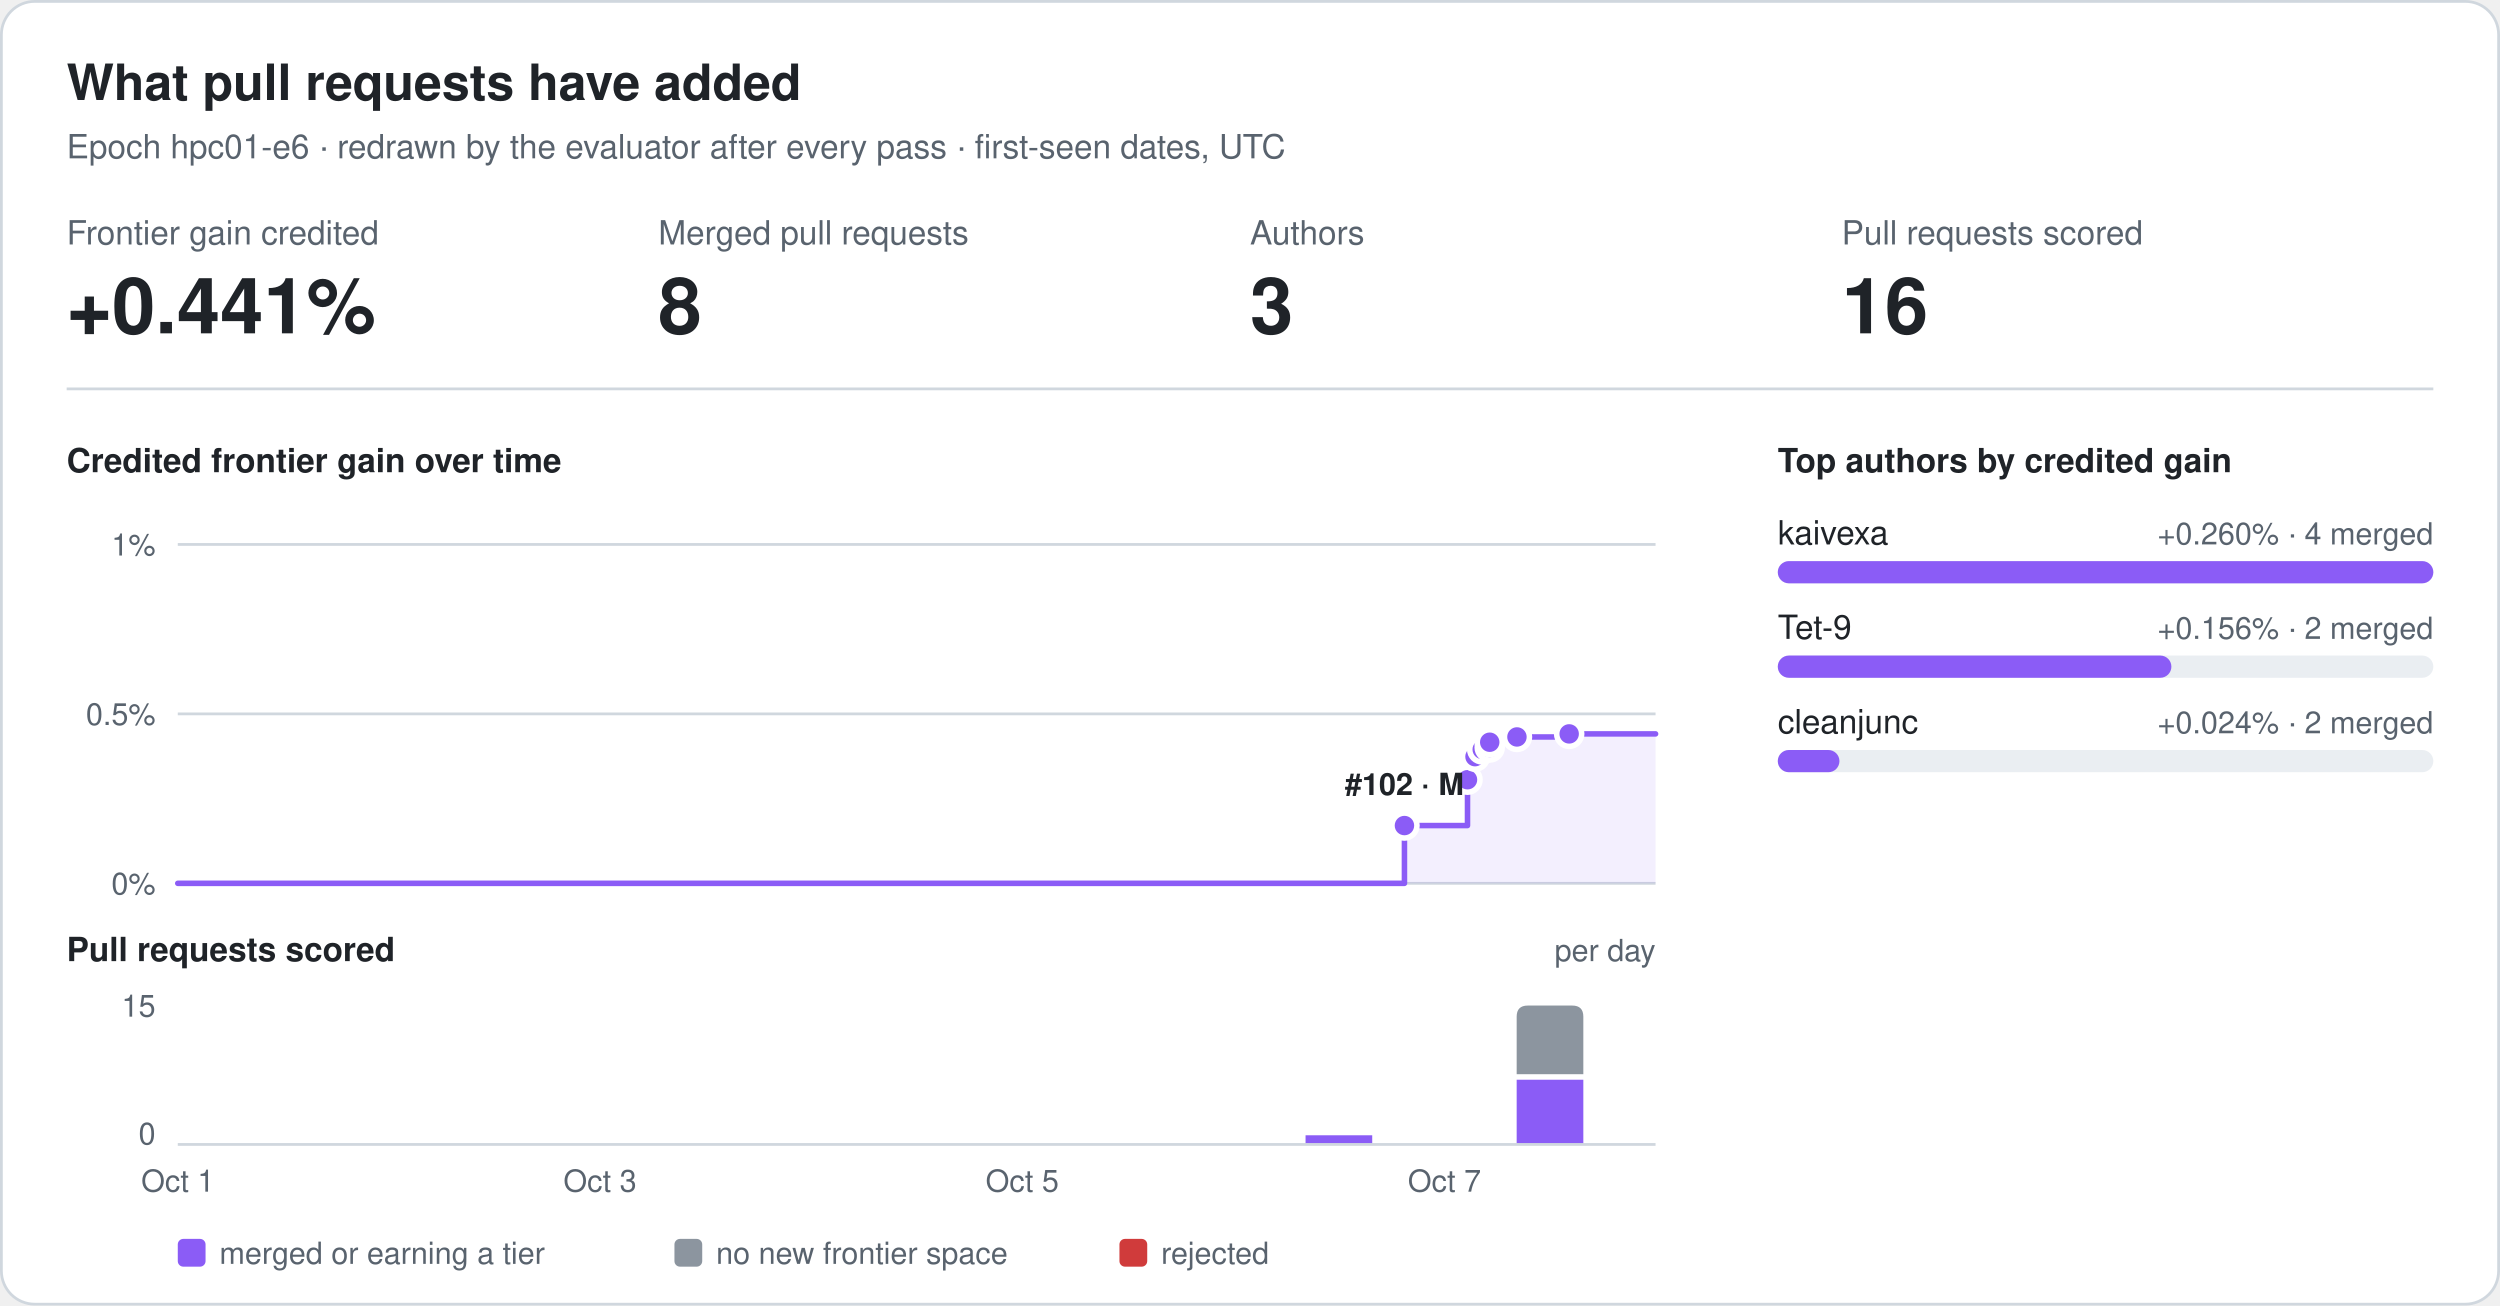
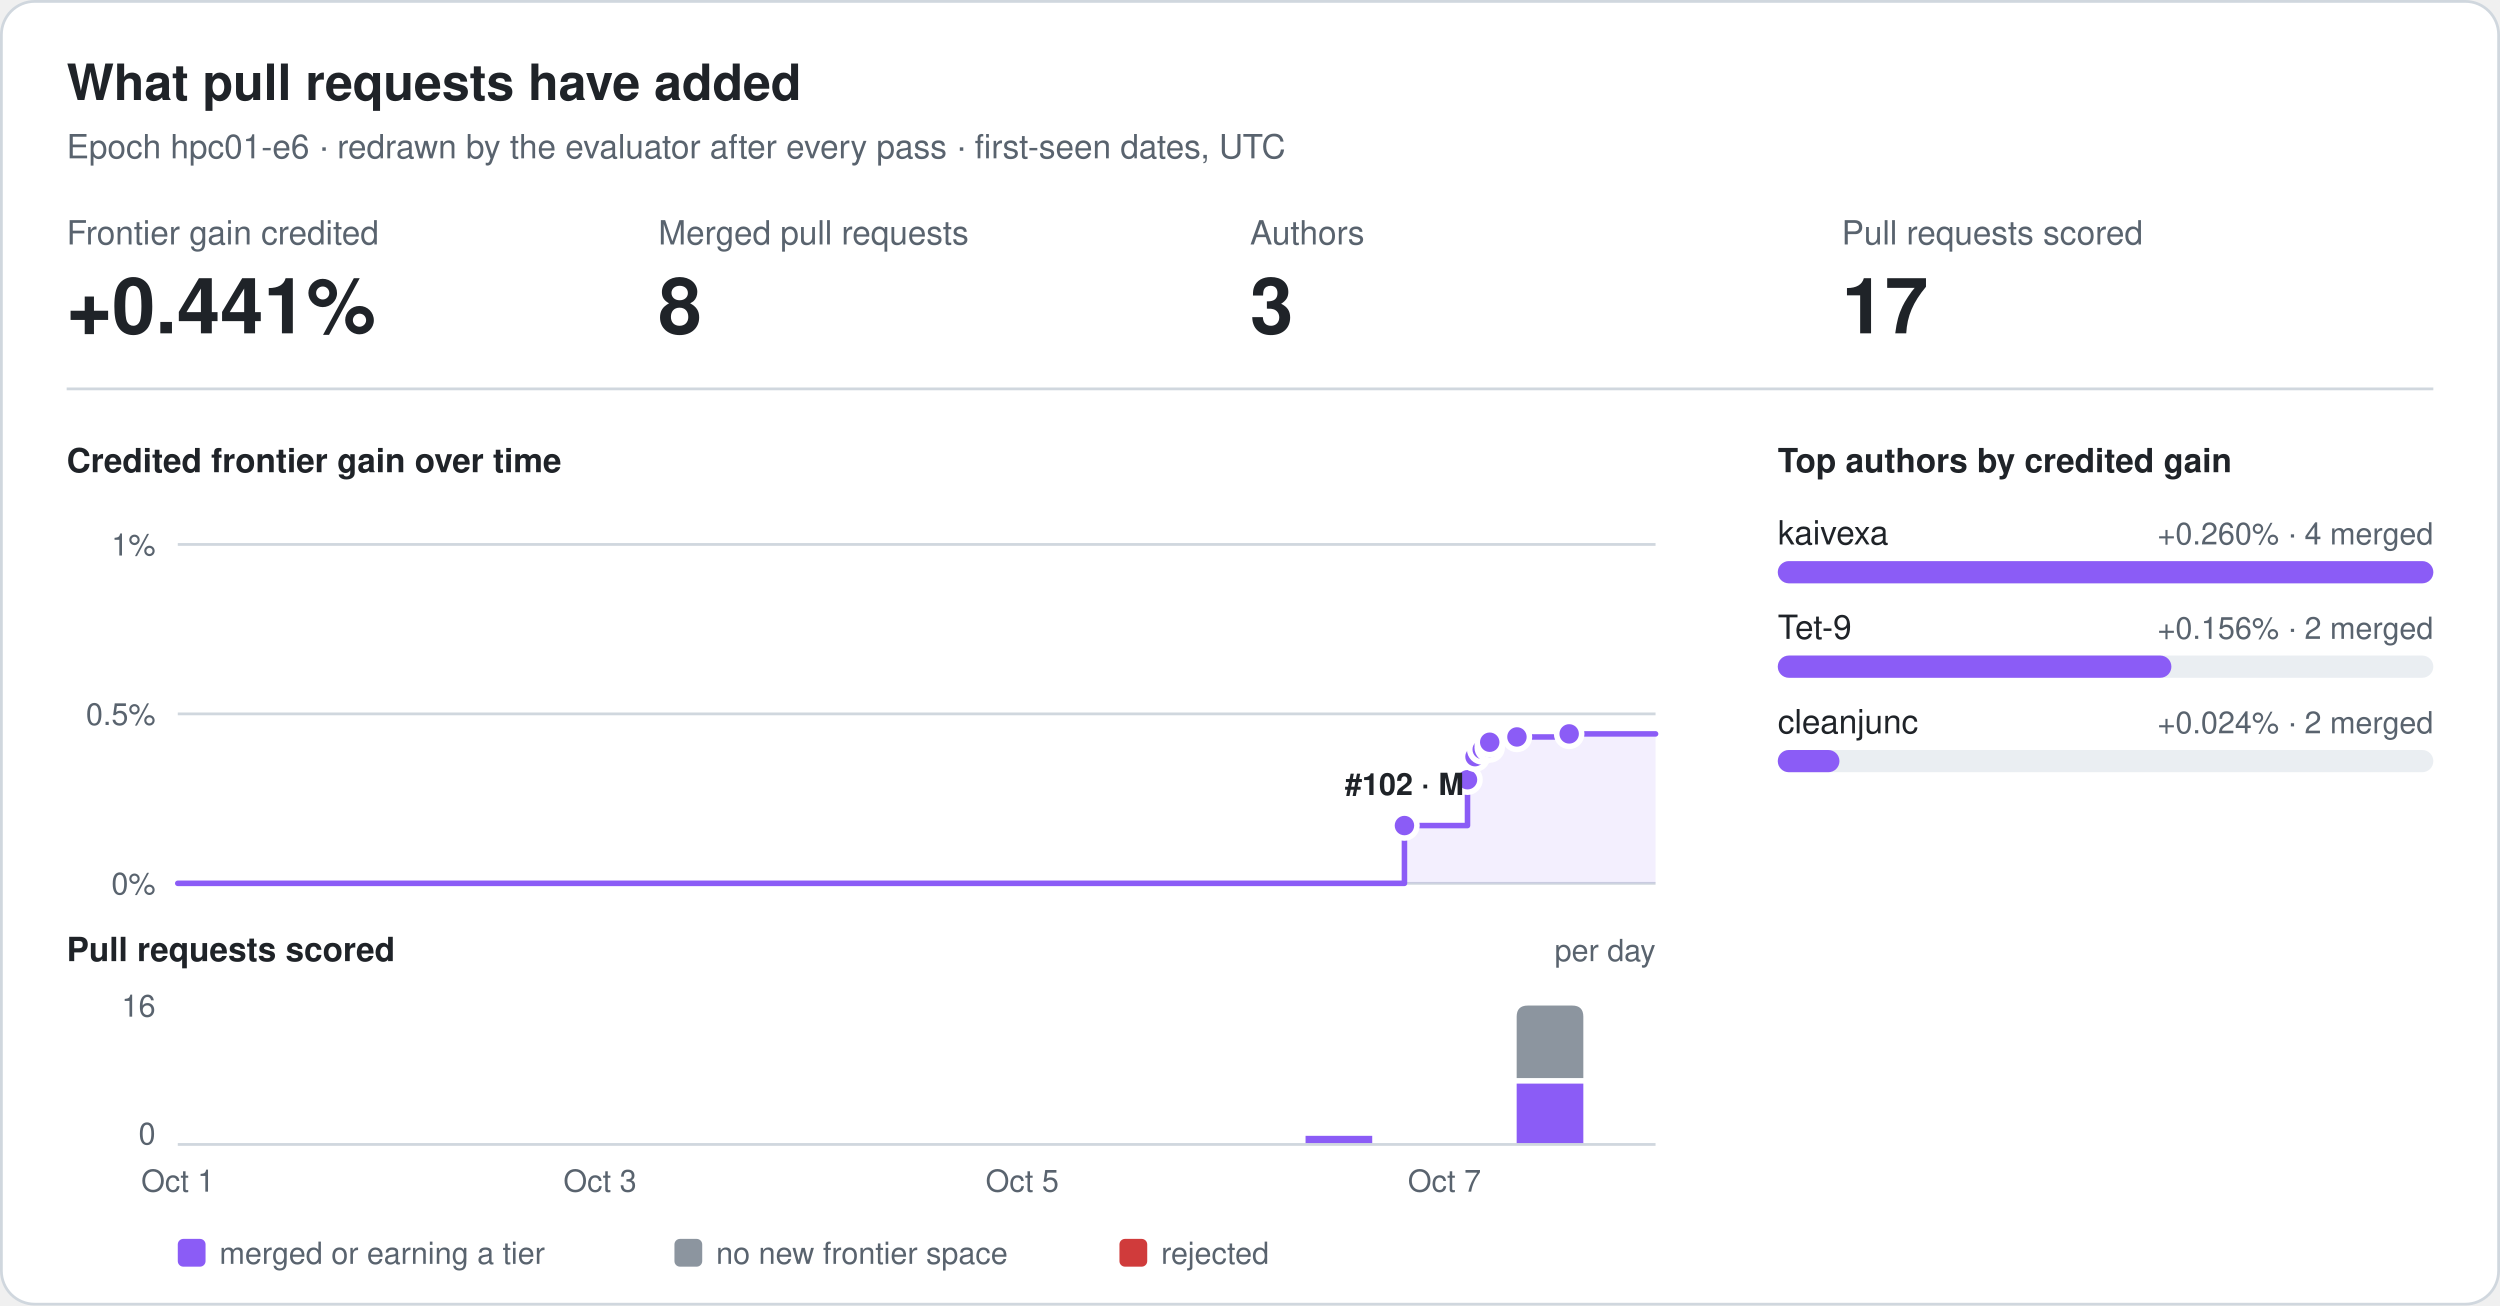
- <svg xmlns="http://www.w3.org/2000/svg" width="900" height="470" viewBox="0 0 900 470" font-family="-apple-system,BlinkMacSystemFont,'Segoe UI',Helvetica,Arial,sans-serif" role="img" aria-label="Frontier gain credited to merged pull requests: +0.441% from 8 merges, 16 pull requests scored">
+ <svg xmlns="http://www.w3.org/2000/svg" width="900" height="470" viewBox="0 0 900 470" font-family="-apple-system,BlinkMacSystemFont,'Segoe UI',Helvetica,Arial,sans-serif" role="img" aria-label="Frontier gain credited to merged pull requests: +0.441% from 8 merges, 17 pull requests scored">
  <style>
.bg{fill:#ffffff;stroke:#d0d7de}.t{fill:#1f2328}.m{fill:#59636e}.rule{stroke:#d0d7de}.ring{stroke:#ffffff}
.acc{fill:#8b5cf6}.accl{stroke:#8b5cf6}.wash{fill:#8b5cf6;fill-opacity:.1}.gry{fill:#8c959f}.rej{fill:#d03b3b}.track{fill:#eaeef2}.tk{stroke:#1f2328}
@media (prefers-color-scheme: dark){
.bg{fill:#0d1117;stroke:#30363d}.t{fill:#e6edf3}.m{fill:#9198a1}.rule{stroke:#30363d}.ring{stroke:#0d1117}
.acc{fill:#9a75f8}.accl{stroke:#9a75f8}.wash{fill:#9a75f8;fill-opacity:.14}.gry{fill:#9198a1}.rej{fill:#e5534b}.track{fill:#21262d}.tk{stroke:#e6edf3}}
</style>
  <rect class="bg" x="0.5" y="0.5" width="899" height="469" rx="12" />
  <text x="24.0" y="36.0" class="t" font-size="18" font-weight="600" text-anchor="start">What pull requests have added</text>
  <text x="24.0" y="57.0" class="m" font-size="12" font-weight="400" text-anchor="start">Epoch hpc01-e6 · redrawn by the evaluator after every pass · first-seen dates, UTC</text>
  <text x="24.0" y="88.0" class="m" font-size="12" font-weight="400" text-anchor="start">Frontier gain credited</text>
  <text x="24.0" y="120.0" class="t" font-size="28" font-weight="600" text-anchor="start">+0.441%</text>
  <text x="237.0" y="88.0" class="m" font-size="12" font-weight="400" text-anchor="start">Merged pull requests</text>
  <text x="237.0" y="120.0" class="t" font-size="28" font-weight="600" text-anchor="start">8</text>
  <text x="450.0" y="88.0" class="m" font-size="12" font-weight="400" text-anchor="start">Authors</text>
  <text x="450.0" y="120.0" class="t" font-size="28" font-weight="600" text-anchor="start">3</text>
  <text x="663.0" y="88.0" class="m" font-size="12" font-weight="400" text-anchor="start">Pull requests scored</text>
-   <text x="663.0" y="120.0" class="t" font-size="28" font-weight="600" text-anchor="start">16</text>
+   <text x="663.0" y="120.0" class="t" font-size="28" font-weight="600" text-anchor="start">17</text>
  <line class="rule" x1="24" x2="876" y1="140" y2="140" stroke-width="1" />
  <text x="24.0" y="170.0" class="t" font-size="12" font-weight="600" text-anchor="start">Credited frontier gain over time</text>
  <text x="24.0" y="346.0" class="t" font-size="12" font-weight="600" text-anchor="start">Pull requests scored</text>
  <line class="rule" x1="64" x2="596" y1="318.0" y2="318.0" stroke-width="1" />
  <text x="56.0" y="322.0" class="m" font-size="11" font-weight="400" text-anchor="end">0%</text>
  <line class="rule" x1="64" x2="596" y1="257.0" y2="257.0" stroke-width="1" />
  <text x="56.0" y="261.0" class="m" font-size="11" font-weight="400" text-anchor="end">0.5%</text>
  <line class="rule" x1="64" x2="596" y1="196.0" y2="196.0" stroke-width="1" />
  <text x="56.0" y="200.0" class="m" font-size="11" font-weight="400" text-anchor="end">1%</text>
  <polygon class="wash" points="64.0,318.0 505.6,318.0 505.6,297.2 528.3,297.2 528.3,280.7 531.0,280.7 531.0,272.4 533.6,272.4 533.6,269.8 536.3,269.8 536.3,269.1 536.3,269.1 536.3,267.2 546.1,267.2 546.1,265.3 564.9,265.3 564.9,264.2 596.0,264.2 596.0,318.0" />
  <polyline class="accl" points="64.0,318.0 505.6,318.0 505.6,297.2 528.3,297.2 528.3,280.7 531.0,280.7 531.0,272.4 533.6,272.4 533.6,269.8 536.3,269.8 536.3,269.1 536.3,269.1 536.3,267.2 546.1,267.2 546.1,265.3 564.9,265.3 564.9,264.2 596.0,264.2" fill="none" stroke-width="2" stroke-linejoin="round" stroke-linecap="round" />
  <circle class="acc ring" cx="505.6" cy="297.2" r="4.5" stroke-width="2" />
  <circle class="acc ring" cx="528.3" cy="280.7" r="4.5" stroke-width="2" />
  <circle class="acc ring" cx="531.0" cy="272.4" r="4.5" stroke-width="2" />
  <circle class="acc ring" cx="533.6" cy="269.8" r="4.5" stroke-width="2" />
  <circle class="acc ring" cx="536.3" cy="269.1" r="4.5" stroke-width="2" />
  <circle class="acc ring" cx="536.3" cy="267.2" r="4.5" stroke-width="2" />
  <circle class="acc ring" cx="546.1" cy="265.3" r="4.5" stroke-width="2" />
  <circle class="acc ring" cx="564.9" cy="264.2" r="4.5" stroke-width="2" />
  <text x="505.6" y="286.2" class="t" font-size="11" font-weight="600" text-anchor="middle">#102 · M</text>
-   <rect class="acc" x="470.0" y="408.7" width="24.0" height="3.3" />
-   <rect class="acc" x="546.0" y="388.7" width="24.0" height="23.3" />
-   <path class="gry" d="M546.0,386.7V366.0Q546.0,362.0 550.0,362.0H566.0Q570.0,362.0 570.0,366.0V386.7Z" />
+   <rect class="acc" x="470.0" y="408.9" width="24.0" height="3.1" />
+   <rect class="acc" x="546.0" y="390.1" width="24.0" height="21.9" />
+   <path class="gry" d="M546.0,388.1V366.0Q546.0,362.0 550.0,362.0H566.0Q570.0,362.0 570.0,366.0V388.1Z" />
  <line class="rule" x1="64" x2="596" y1="412" y2="412" stroke-width="1" />
-   <text x="56.0" y="366.0" class="m" font-size="11" font-weight="400" text-anchor="end">15</text>
+   <text x="56.0" y="366.0" class="m" font-size="11" font-weight="400" text-anchor="end">16</text>
  <text x="56.0" y="412.0" class="m" font-size="11" font-weight="400" text-anchor="end">0</text>
  <text x="596.0" y="346.0" class="m" font-size="11" font-weight="400" text-anchor="end">per day</text>
  <text x="64.0" y="429.0" class="m" font-size="11" font-weight="400" text-anchor="middle">Oct 1</text>
  <text x="216.0" y="429.0" class="m" font-size="11" font-weight="400" text-anchor="middle">Oct 3</text>
  <text x="368.0" y="429.0" class="m" font-size="11" font-weight="400" text-anchor="middle">Oct 5</text>
  <text x="520.0" y="429.0" class="m" font-size="11" font-weight="400" text-anchor="middle">Oct 7</text>
  <rect class="acc" x="64" y="446" width="10" height="10" rx="2" />
  <text x="79.0" y="455.0" class="m" font-size="11" font-weight="400" text-anchor="start">merged or earning a tier</text>
  <rect class="gry" x="242.8" y="446" width="10" height="10" rx="2" />
  <text x="257.8" y="455.0" class="m" font-size="11" font-weight="400" text-anchor="start">no new frontier space</text>
  <rect class="rej" x="403.0" y="446" width="10" height="10" rx="2" />
  <text x="418.0" y="455.0" class="m" font-size="11" font-weight="400" text-anchor="start">rejected</text>
  <text x="640.0" y="170.0" class="t" font-size="12" font-weight="600" text-anchor="start">Top authors by credited gain</text>
  <text x="640.0" y="196.0" class="t" font-size="12" font-weight="400" text-anchor="start">kaivexa</text>
  <text x="876.0" y="196.0" class="m" font-size="11" font-weight="400" text-anchor="end">+0.260% · 4 merged</text>
  <rect class="track" x="640" y="202" width="236" height="8" rx="4" />
  <rect class="acc" x="640" y="202" width="236.0" height="8" rx="4" />
  <text x="640.0" y="230.0" class="t" font-size="12" font-weight="400" text-anchor="start">Tet-9</text>
  <text x="876.0" y="230.0" class="m" font-size="11" font-weight="400" text-anchor="end">+0.156% · 2 merged</text>
  <rect class="track" x="640" y="236" width="236" height="8" rx="4" />
  <rect class="acc" x="640" y="236" width="141.7" height="8" rx="4" />
  <text x="640.0" y="264.0" class="t" font-size="12" font-weight="400" text-anchor="start">cleanjunc</text>
  <text x="876.0" y="264.0" class="m" font-size="11" font-weight="400" text-anchor="end">+0.024% · 2 merged</text>
  <rect class="track" x="640" y="270" width="236" height="8" rx="4" />
  <rect class="acc" x="640" y="270" width="22.2" height="8" rx="4" />
</svg>
